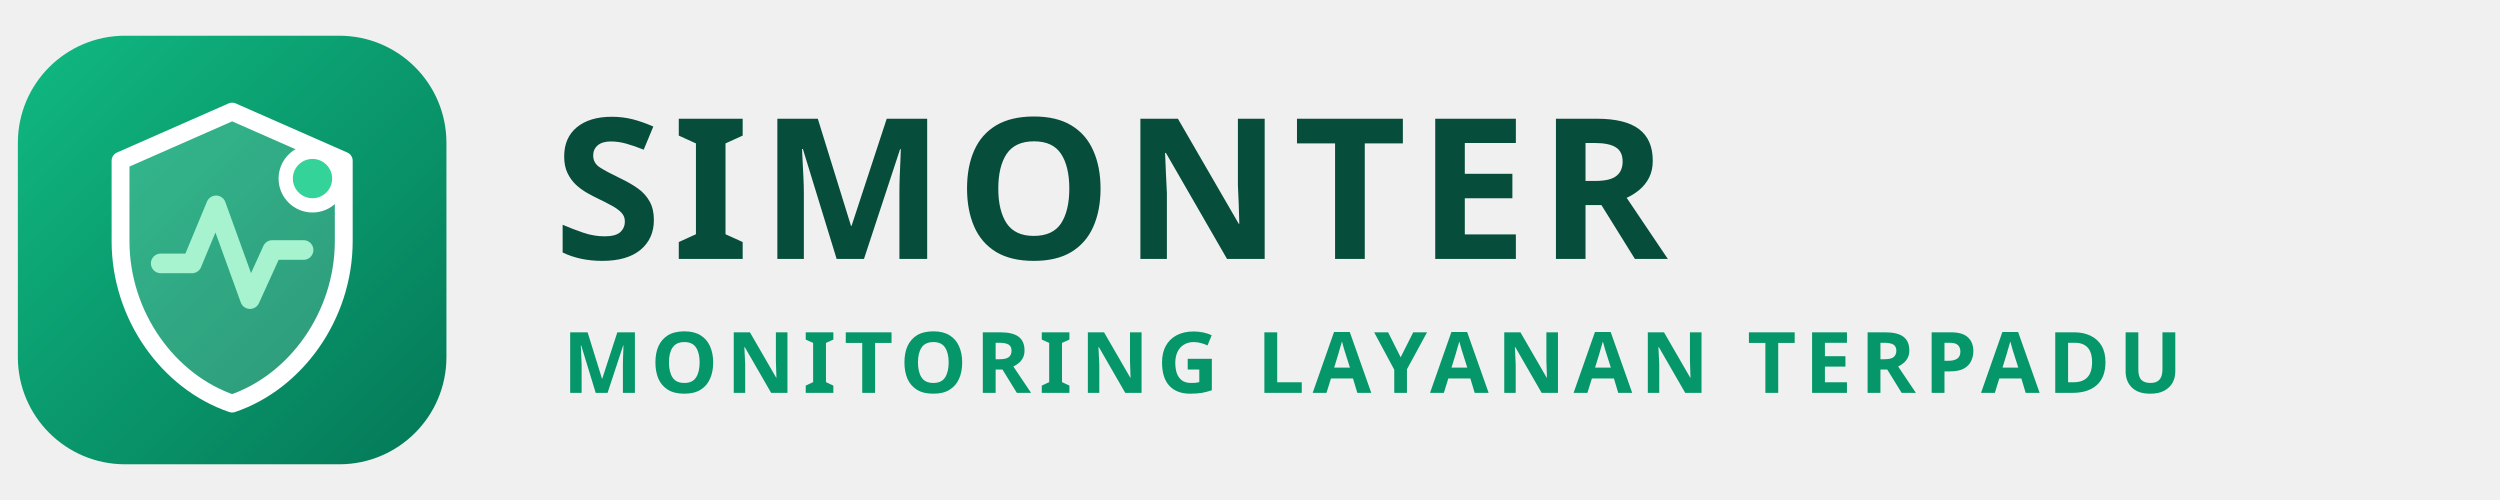
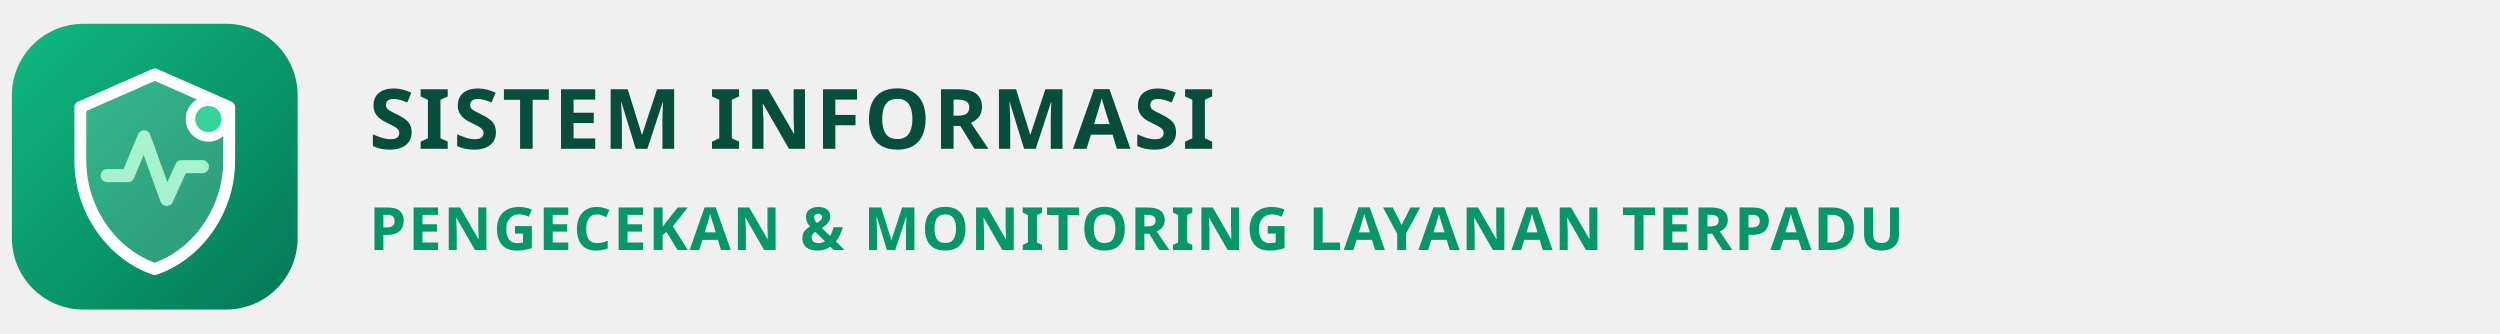
- <svg xmlns="http://www.w3.org/2000/svg" viewBox="0 0 280 56" fill="none">
+ <svg xmlns="http://www.w3.org/2000/svg" viewBox="0 0 420 56" fill="none">
  <defs>
    <linearGradient id="simonterLogoGrad" x1="0" y1="0" x2="48" y2="48" gradientUnits="userSpaceOnUse">
      <stop offset="0%" stop-color="#10b981" />
      <stop offset="100%" stop-color="#047857" />
    </linearGradient>
  </defs>
  <g transform="translate(2, 4)">
    <rect width="48" height="48" rx="12" fill="url(#simonterLogoGrad)" />
    <path d="M24 8.5L11.5 14V23C11.5 31.4 16.9 38.8 24 41.2C31.1 38.8 36.5 31.4 36.5 23V14L24 8.5Z" fill="white" fill-opacity="0.16" stroke="white" stroke-width="2" stroke-linejoin="round" />
    <path d="M16 25.5H19.5L22.2 19L26 29.5L28.5 24H32" stroke="#a7f3d0" stroke-width="2.2" stroke-linecap="round" stroke-linejoin="round" />
    <circle cx="33" cy="16" r="3" fill="#34d399" stroke="white" stroke-width="1.6" />
  </g>
-   <text x="62" y="29" font-family="'Plus Jakarta Sans', 'Segoe UI', system-ui, -apple-system, sans-serif" font-size="22" font-weight="800" letter-spacing="1.2" fill="#064e3b">SIMONTER</text>
-   <text x="63" y="44" font-family="'Plus Jakarta Sans', 'Segoe UI', system-ui, -apple-system, sans-serif" font-size="9.5" font-weight="700" letter-spacing="0.9" fill="#059669">MONITORING LAYANAN TERPADU</text>
+   <text x="62" y="25" font-family="'Plus Jakarta Sans', 'Segoe UI', system-ui, -apple-system, sans-serif" font-size="14" font-weight="800" letter-spacing="0.5" fill="#064e3b">SISTEM INFORMASI</text>
+   <text x="62" y="42" font-family="'Plus Jakarta Sans', 'Segoe UI', system-ui, -apple-system, sans-serif" font-size="10" font-weight="700" letter-spacing="0.3" fill="#059669">PENGECEKAN &amp; MONITORING LAYANAN TERPADU</text>
</svg>
